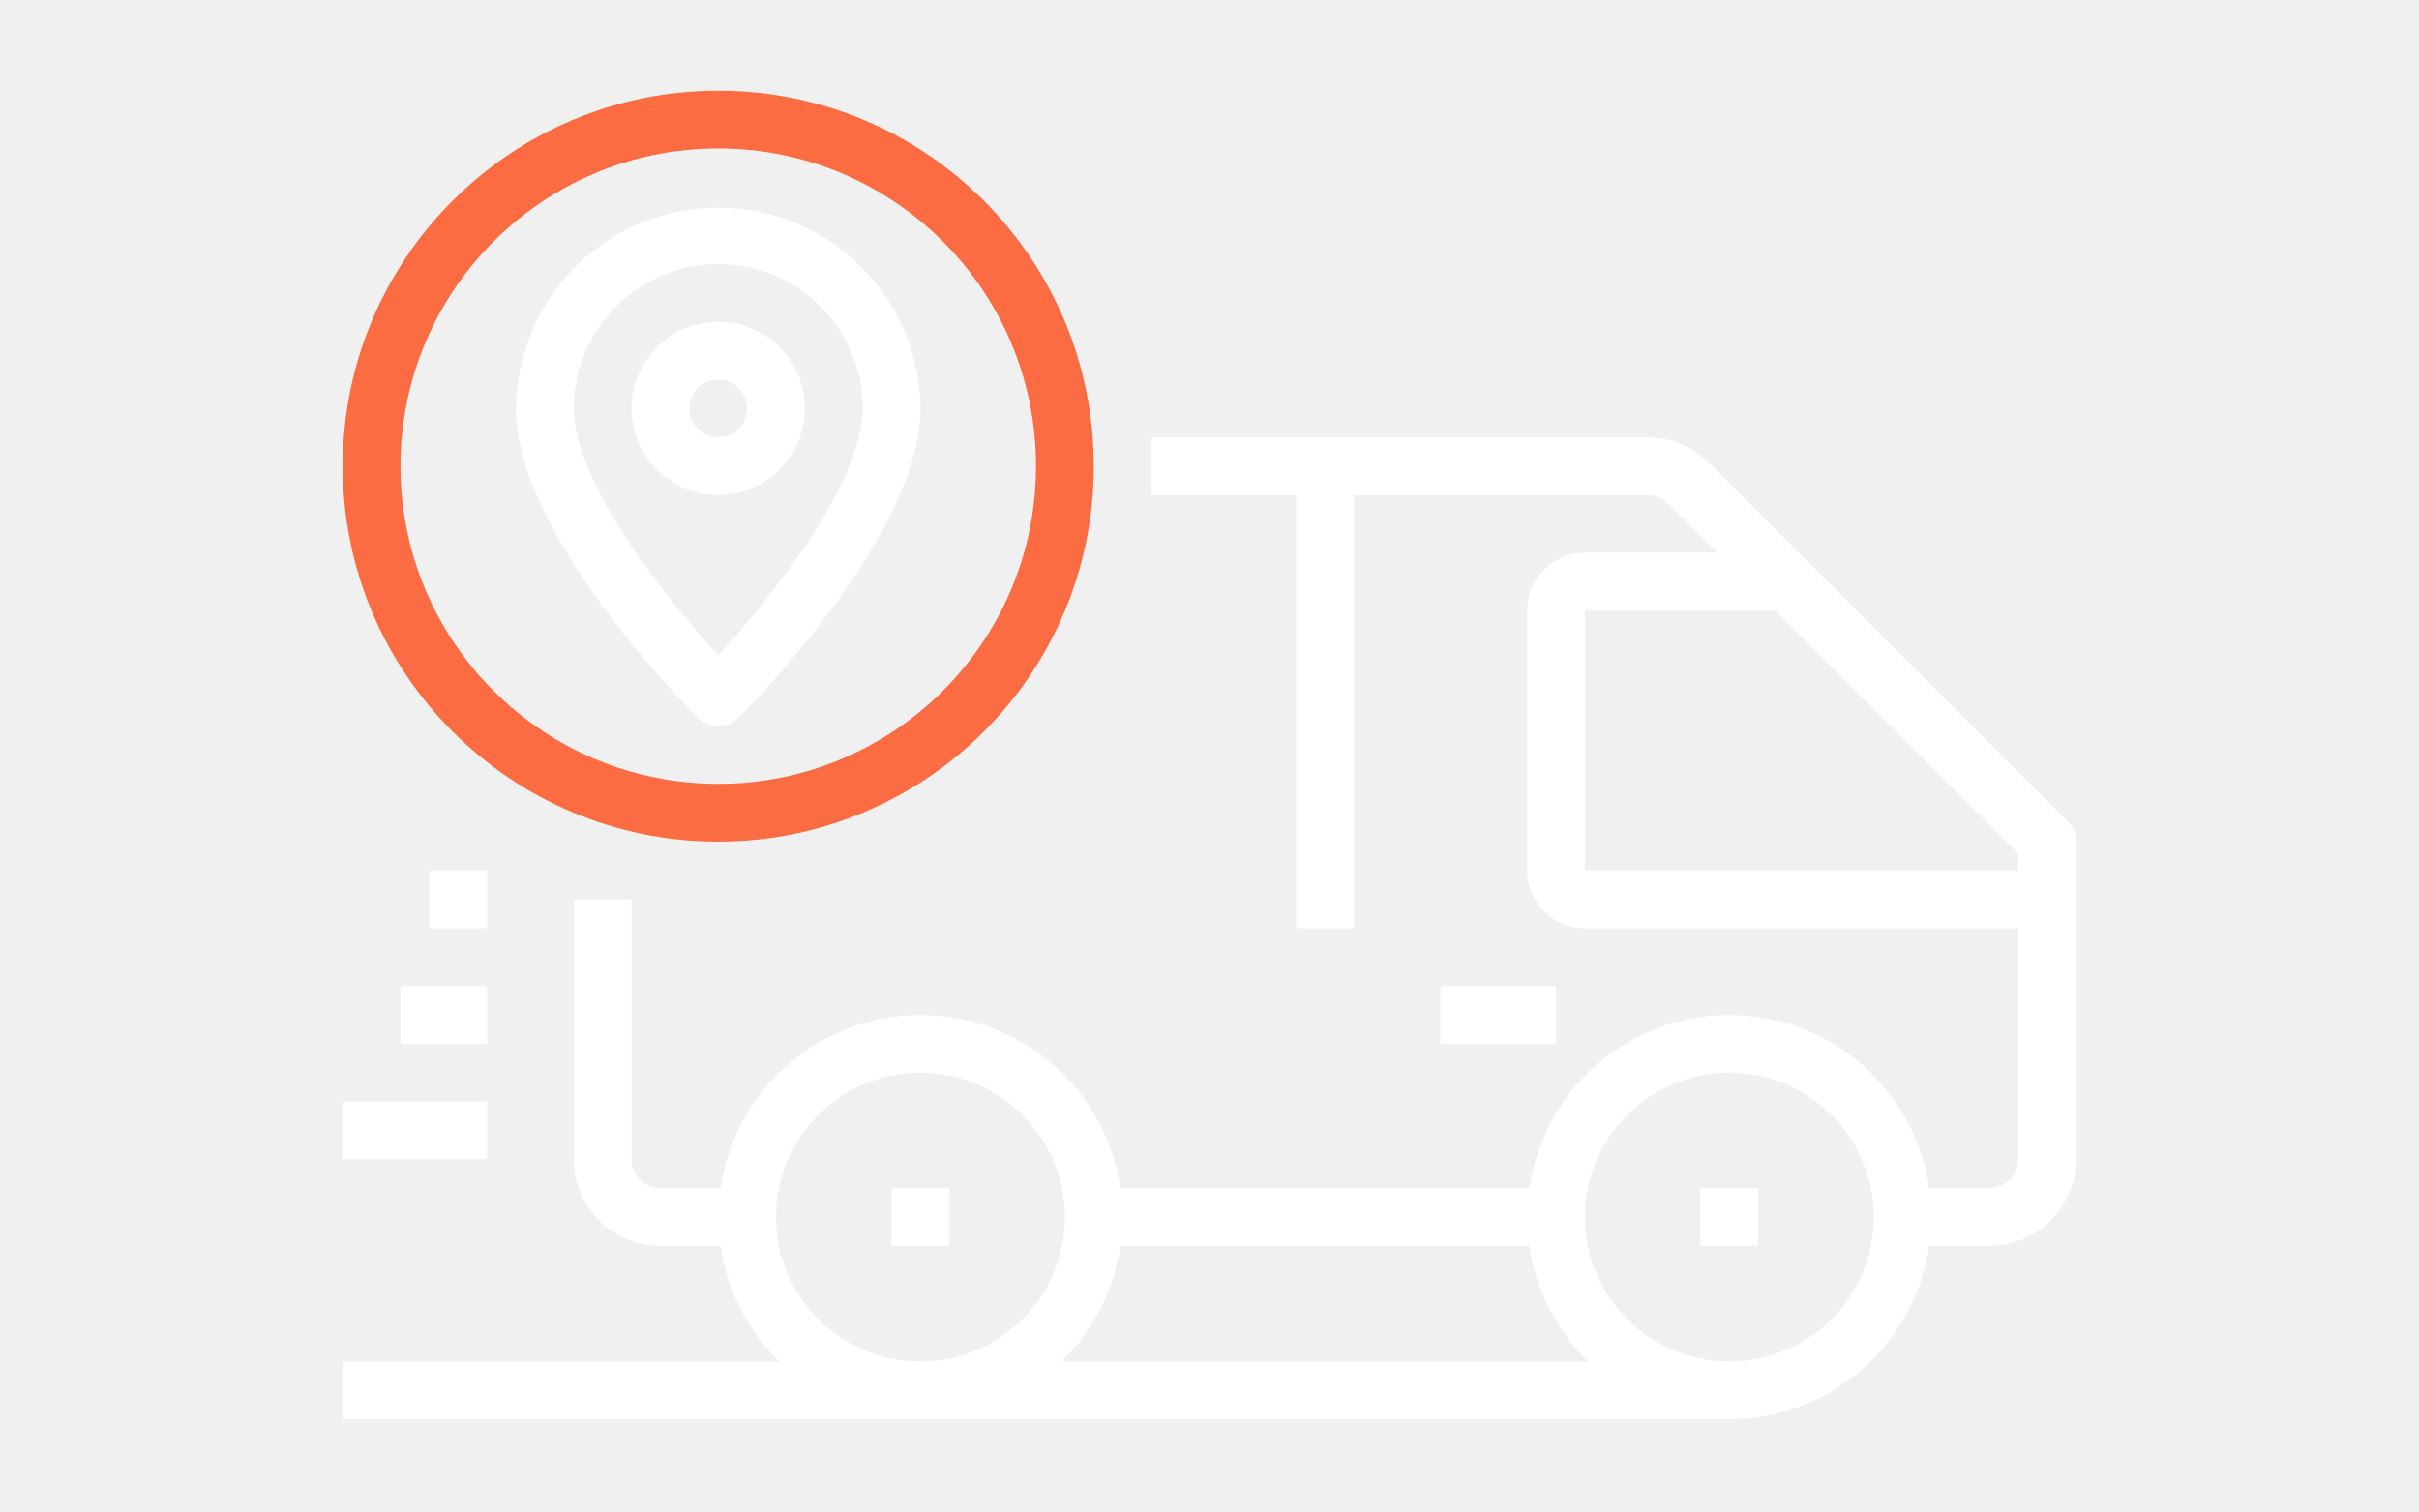
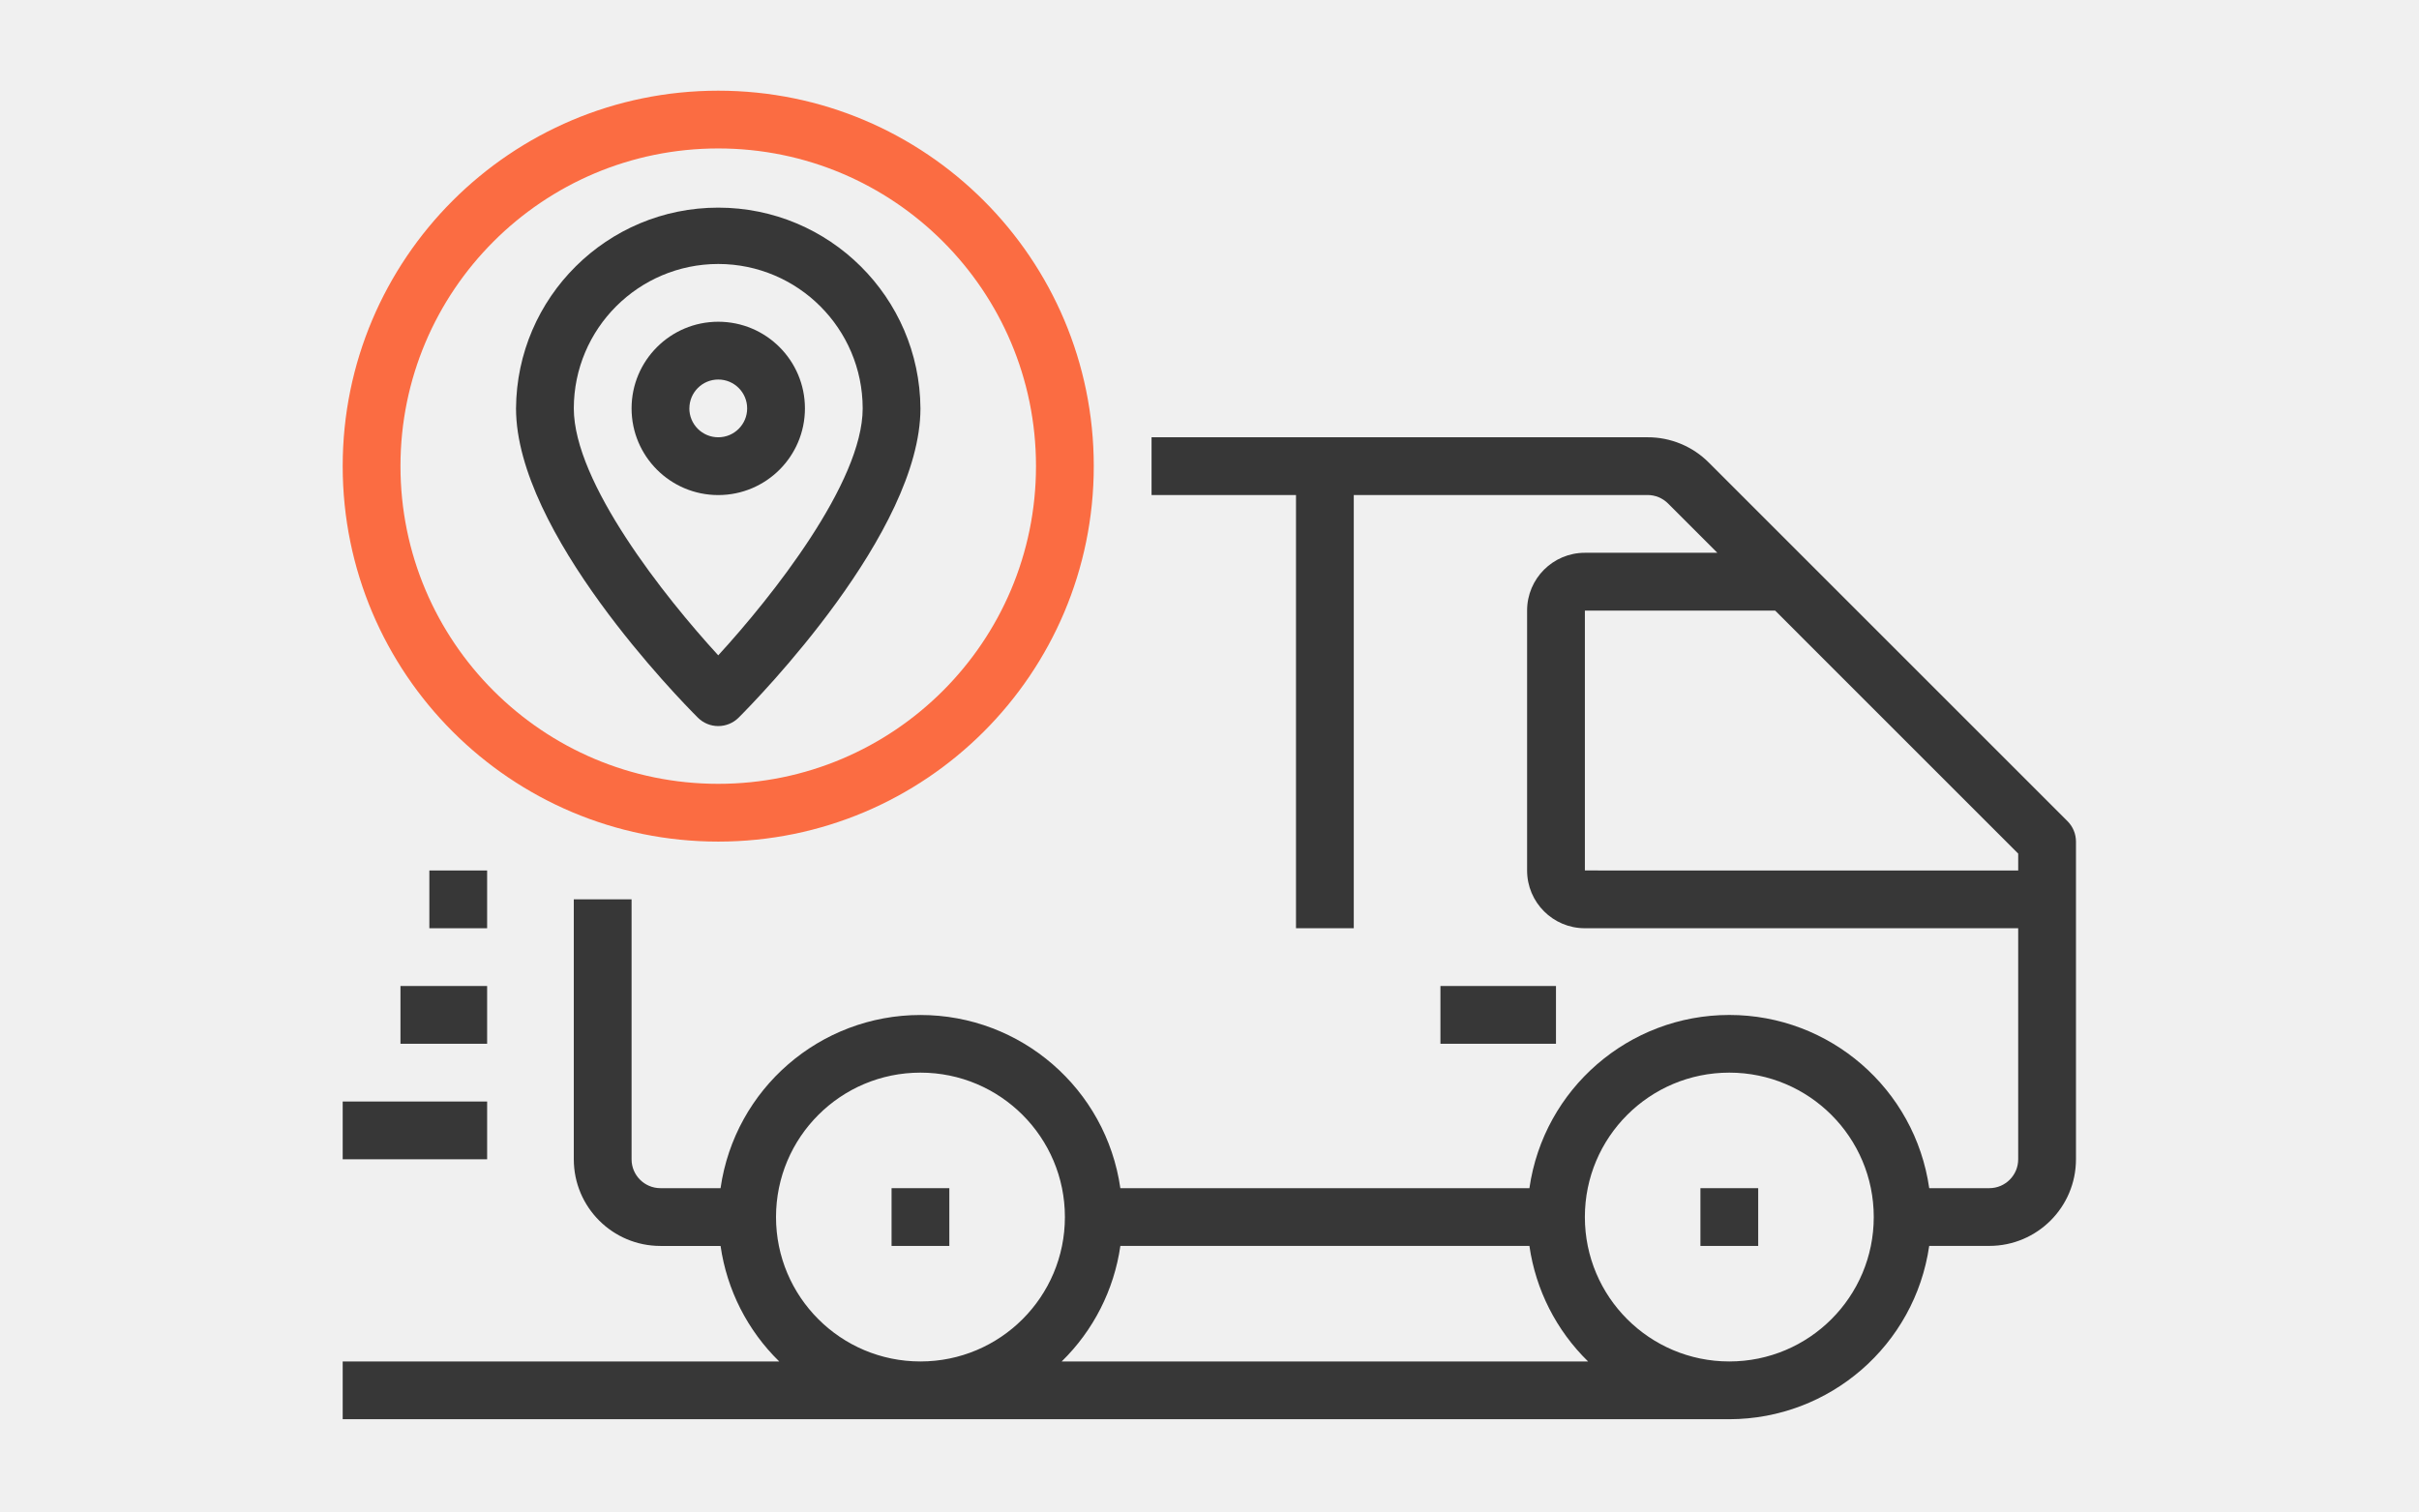
<svg xmlns="http://www.w3.org/2000/svg" width="240" height="150" viewBox="0 0 240 150">
  <defs>
-     <style>
-         .a {
-             fill: none;
-         }
- 
-         .b {
-             fill: #ffffff;
-         }
- 
-         .c {
-             fill: #fb6c42;
-         }
-         </style>
+     <style>.a{fill:none;}.b{fill:#373737;}.c{fill:#fb6c42;}</style>
  </defs>
  <g transform="translate(144 -168)">
    <rect class="a" width="240" height="150" transform="translate(-144 168)" />
    <g transform="translate(-165 66)">
      <g transform="translate(55 111)">
        <path class="b" d="M379.126,192.6l-35.58-35.58a8.535,8.535,0,0,0-6.082-2.519H288.251v5.732h14.331v42.991h5.732V160.232h29.151a2.867,2.867,0,0,1,2.029.84l4.892,4.892H331.242a5.732,5.732,0,0,0-5.732,5.732v25.795a5.732,5.732,0,0,0,5.732,5.732h42.992v22.929a2.866,2.866,0,0,1-2.866,2.866h-5.961a20.037,20.037,0,0,0-39.667,0H285.155a20.037,20.037,0,0,0-39.666,0h-5.962a2.866,2.866,0,0,1-2.866-2.866V200.357h-5.732v25.795a8.6,8.6,0,0,0,8.6,8.6h5.962a20,20,0,0,0,5.821,11.464H208v5.732H345.573a20.08,20.08,0,0,0,19.833-17.2h5.961a8.6,8.6,0,0,0,8.6-8.6V194.625A2.867,2.867,0,0,0,379.126,192.6ZM250.992,231.884a14.331,14.331,0,1,1,14.33,14.331A14.33,14.33,0,0,1,250.992,231.884Zm28.343,14.331a20,20,0,0,0,5.821-11.464H325.74a20,20,0,0,0,5.821,11.464Zm66.239,0a14.331,14.331,0,1,1,14.33-14.331A14.33,14.33,0,0,1,345.573,246.215Zm-14.331-48.724V171.7h18.876l24.116,24.116v1.679Z" transform="translate(-208 -120.107)" />
        <rect class="b" width="5.732" height="5.732" transform="translate(54.456 108.912)" />
        <rect class="b" width="5.732" height="5.732" transform="translate(134.707 108.912)" />
        <rect class="b" width="14.331" height="5.732" transform="translate(0 100.313)" />
        <rect class="b" width="8.598" height="5.732" transform="translate(5.732 88.849)" />
        <rect class="b" width="5.732" height="5.732" transform="translate(8.598 77.385)" />
        <path class="c" d="M245.259,133.018A37.259,37.259,0,1,0,208,95.759,37.259,37.259,0,0,0,245.259,133.018Zm0-68.786a31.527,31.527,0,1,1-31.527,31.527A31.527,31.527,0,0,1,245.259,64.232Z" transform="translate(-208 -58.5)" />
        <path class="b" d="M276.063,142.09a2.867,2.867,0,0,0,2.026-.84c1.846-1.846,18.036-18.392,18.036-30.687a20.063,20.063,0,0,0-40.125,0c0,12.3,16.19,28.842,18.036,30.687A2.866,2.866,0,0,0,276.063,142.09Zm0-45.858a14.348,14.348,0,0,1,14.331,14.33c0,7.354-9.02,18.719-14.331,24.508-5.311-5.79-14.33-17.154-14.33-24.508A14.347,14.347,0,0,1,276.063,96.232Z" transform="translate(-238.803 -79.036)" />
        <path class="b" d="M305.2,131.1a8.6,8.6,0,1,0-8.6,8.6A8.6,8.6,0,0,0,305.2,131.1Zm-11.464,0a2.866,2.866,0,1,1,2.866,2.866A2.866,2.866,0,0,1,293.732,131.1Z" transform="translate(-259.339 -99.571)" />
        <rect class="b" width="11.464" height="5.732" transform="translate(108.912 88.849)" />
      </g>
    </g>
  </g>
</svg>
